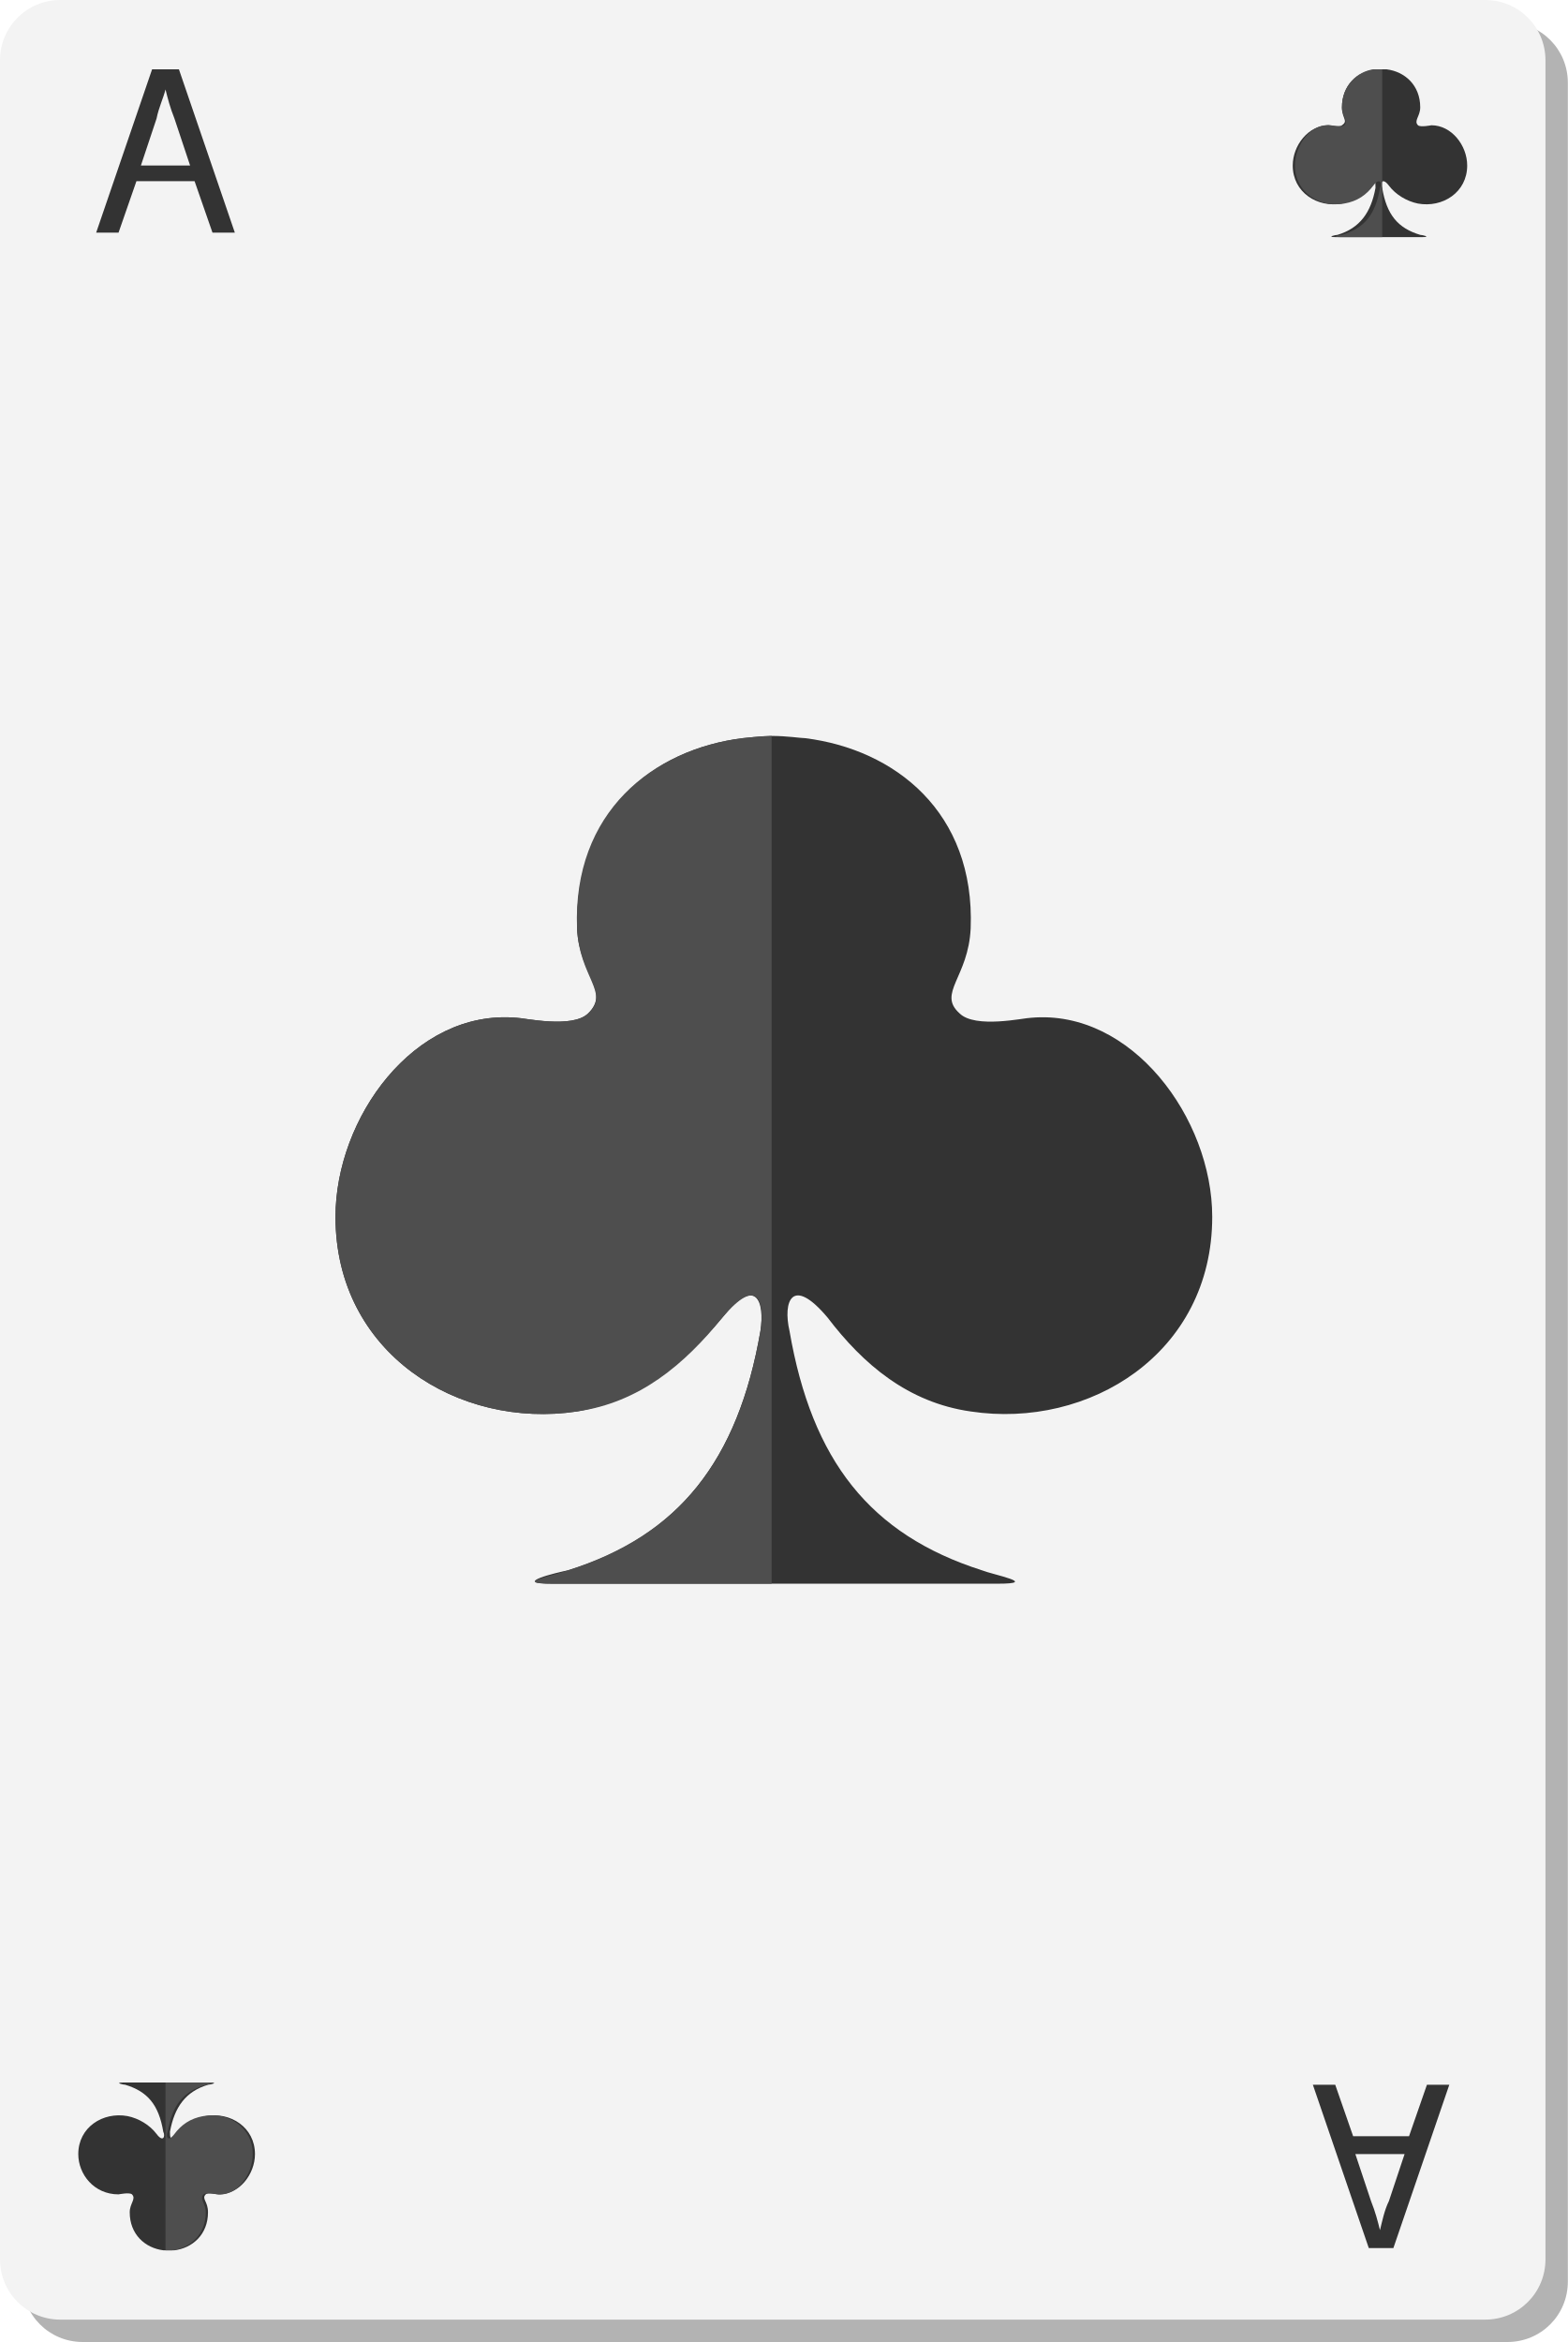
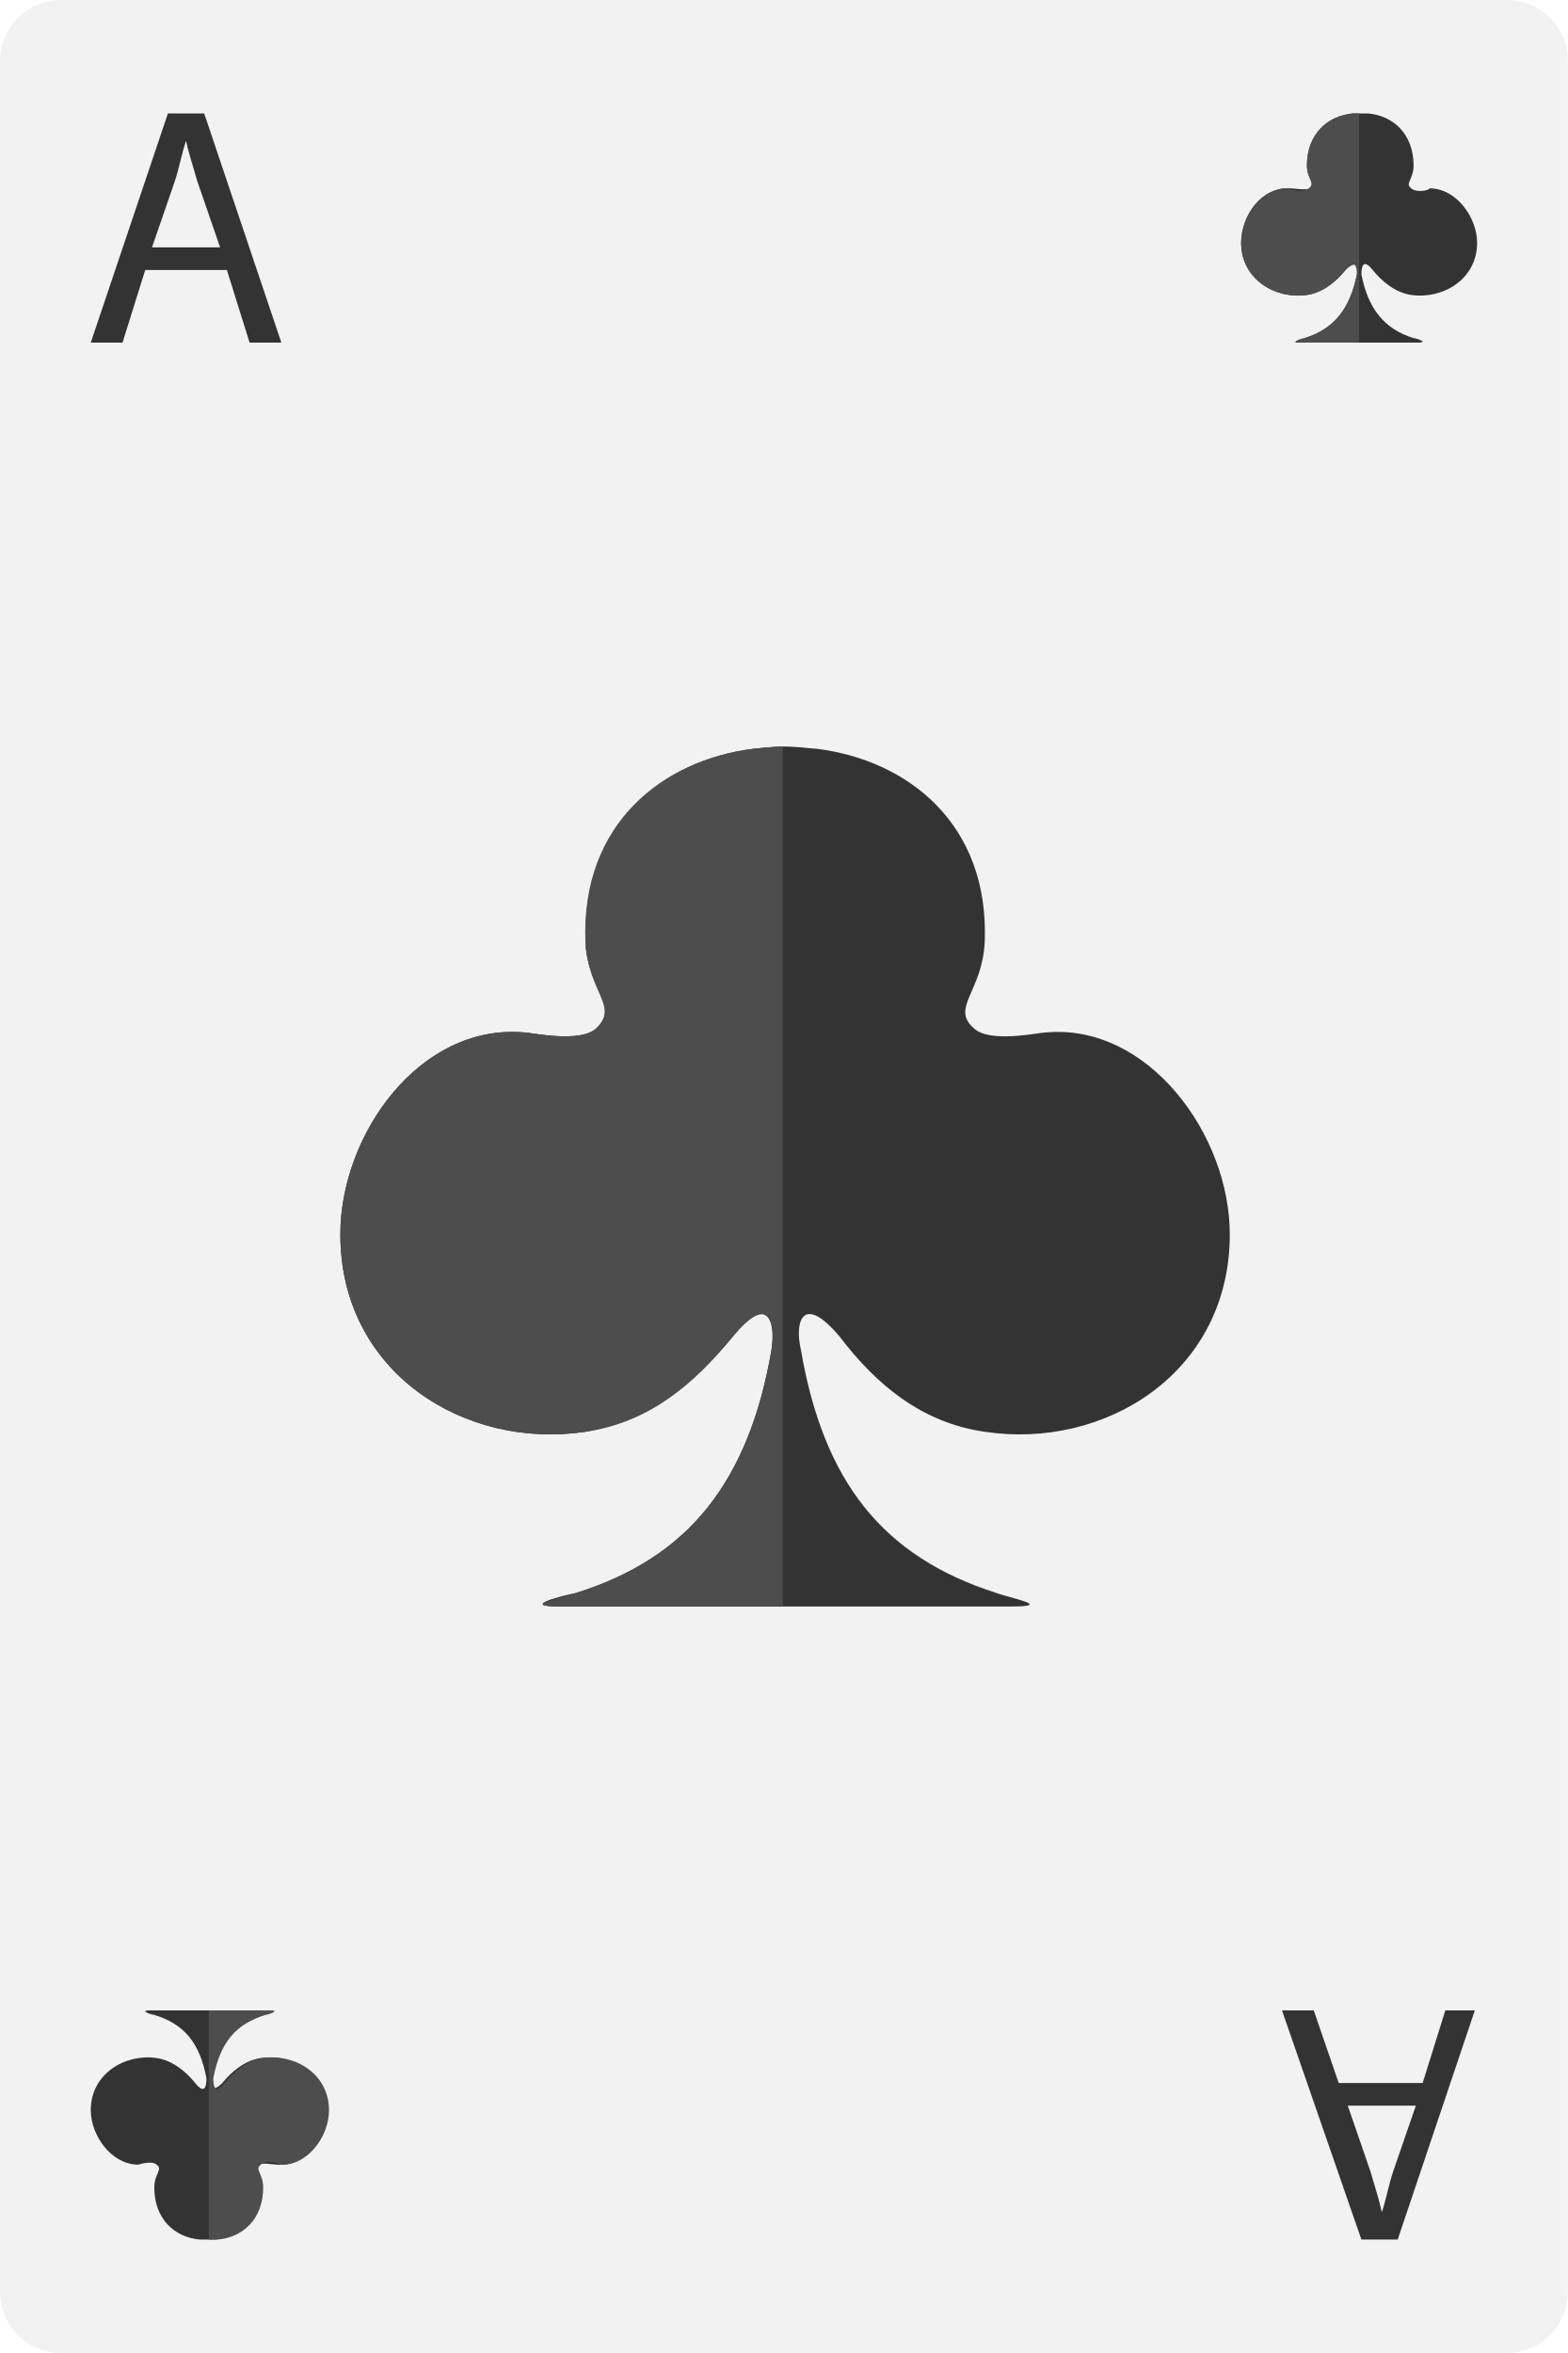
- <svg xmlns="http://www.w3.org/2000/svg" version="1.1" id="Layer_1" x="0px" y="0px" viewBox="0 0 70.1 104.7" style="enable-background:new 0 0 70.1 104.7;" xml:space="preserve">
+ <svg xmlns="http://www.w3.org/2000/svg" version="1.1" id="Layer_1" x="0px" y="0px" viewBox="0 0 69.1 103.7" style="enable-background:new 0 0 69.1 103.7;" xml:space="preserve">
  <style type="text/css">
- 	.st0{fill:#B3B3B3;}
- 	.st1{fill:#F3F3F3;}
- 	.st2{fill:#333333;}
- 	.st3{fill:#4E4E4E;}
+ 	.st0{fill:#F2F2F2;}
+ 	.st1{fill:#333333;}
+ 	.st2{fill:#4D4D4D;}
</style>
-   <path class="st0" d="M70.1,102c0,1.5-1.2,2.7-2.7,2.7H3.7c-1.5,0-2.7-1.2-2.7-2.7V3.7C1,2.2,2.2,1,3.7,1h63.7c1.5,0,2.7,1.2,2.7,2.7  V102z" />
  <g>
-     <path class="st1" d="M69.1,101c0,1.5-1.2,2.7-2.7,2.7H2.7c-1.5,0-2.7-1.2-2.7-2.7V2.7C0,1.2,1.2,0,2.7,0h63.7   c1.5,0,2.7,1.2,2.7,2.7V101z" />
+     <path class="st0" d="M69.1,101c0,1.5-1.2,2.7-2.7,2.7H2.7c-1.5,0-2.7-1.2-2.7-2.7V2.7C0,1.2,1.2,0,2.7,0h63.7   c1.5,0,2.7,1.2,2.7,2.7V101z" />
    <g>
-       <path class="st2" d="M54.2,54.4c0,6.1-5.5,9.5-10.8,8.7c-2.8-0.4-4.8-2.1-6.4-4.2c-1.6-1.9-2-0.7-1.7,0.6c1,5.8,3.6,9.1,8.6,10.7    c0.5,0.2,2.6,0.6,0.7,0.6H24.7c-1.9,0,0.2-0.5,0.7-0.6c4.9-1.5,7.6-4.9,8.6-10.7c0.2-1.3-0.2-2.5-1.7-0.6c-1.7,2-3.7,3.7-6.5,4.2    C20.5,63.9,15,60.5,15,54.4l0,0c0-4.4,3.5-9.3,8.1-8.9c0.3,0,2.5,0.5,3.2-0.2c1-1-0.4-1.7-0.5-3.8l0,0c-0.1-5.2,3.4-8,7.4-8.5l0,0    c0,0,0.9-0.1,1.3-0.1c0.7,0,1.3,0.1,1.5,0.1l0,0c4,0.5,7.6,3.3,7.4,8.5l0,0c-0.1,2.2-1.5,2.9-0.5,3.8c0.7,0.7,2.9,0.2,3.2,0.2    C50.6,45.1,54.2,50,54.2,54.4L54.2,54.4z" />
-       <path class="st3" d="M34.5,32.9L34.5,32.9c-0.4,0-1.3,0.1-1.3,0.1l0,0c-4,0.5-7.6,3.3-7.4,8.5l0,0c0.1,2.2,1.5,2.9,0.5,3.8    c-0.7,0.7-2.9,0.2-3.2,0.2C18.5,45.1,15,50,15,54.4l0,0c0,6.1,5.5,9.5,10.8,8.7c2.8-0.4,4.8-2.1,6.5-4.2c1.6-1.9,1.9-0.7,1.7,0.6    c-1,5.8-3.6,9.1-8.6,10.7c-0.5,0.2-2.6,0.6-0.7,0.6h9.8V32.9z" />
+       <path class="st1" d="M54.2,54.4c0,6.1-5.5,9.5-10.8,8.7c-2.8-0.4-4.8-2.1-6.4-4.2c-1.6-1.9-2-0.7-1.7,0.6c1,5.8,3.6,9.1,8.6,10.7    c0.5,0.2,2.6,0.6,0.7,0.6H24.7c-1.9,0,0.2-0.5,0.7-0.6c4.9-1.5,7.6-4.9,8.6-10.7c0.2-1.3-0.2-2.5-1.7-0.6c-1.7,2-3.7,3.7-6.5,4.2    C20.5,63.9,15,60.5,15,54.4v0c0-4.4,3.5-9.3,8.1-8.9c0.3,0,2.5,0.5,3.2-0.2c1-1-0.4-1.7-0.5-3.8v0c-0.1-5.2,3.4-8,7.4-8.5v0    c0,0,0.9-0.1,1.3-0.1c0.7,0,1.3,0.1,1.5,0.1v0c4,0.5,7.6,3.3,7.4,8.5v0c-0.1,2.2-1.5,2.9-0.5,3.8c0.7,0.7,2.9,0.2,3.2,0.2    C50.6,45.1,54.2,50,54.2,54.4L54.2,54.4z" />
+       <path class="st2" d="M34.5,32.9C34.5,32.9,34.5,32.9,34.5,32.9c-0.4,0-1.3,0.1-1.3,0.1v0c-4,0.5-7.6,3.3-7.4,8.5v0    c0.1,2.2,1.5,2.9,0.5,3.8c-0.7,0.7-2.9,0.2-3.2,0.2C18.5,45.1,15,50,15,54.4v0c0,6.1,5.5,9.5,10.8,8.7c2.8-0.4,4.8-2.1,6.5-4.2    c1.6-1.9,1.9-0.7,1.7,0.6c-1,5.8-3.6,9.1-8.6,10.7c-0.5,0.2-2.6,0.6-0.7,0.6h9.8V32.9z" />
    </g>
    <g>
-       <path class="st2" d="M6.1,8.1l-0.8,2.3h-1l2.5-7.3H8l2.5,7.3h-1L8.7,8.1H6.1z M8.5,7.4L7.8,5.3C7.6,4.8,7.5,4.4,7.4,4l0,0    C7.3,4.4,7.1,4.8,7,5.3L6.3,7.4H8.5z" />
+       <path class="st1" d="M6.4,11.9l-1,3.2H4L7.4,5H9l3.4,10.1h-1.4L10,11.9H6.4z M9.7,10.9L8.7,8C8.5,7.3,8.3,6.7,8.2,6.2h0    C8,6.8,7.9,7.4,7.7,8l-1,2.9H9.7z" />
    </g>
    <g>
-       <path class="st2" d="M63,95.5l0.8-2.3h1l-2.5,7.3h-1.1l-2.5-7.3h1l0.8,2.3H63z M60.6,96.3l0.7,2.1c0.2,0.5,0.3,0.9,0.4,1.3l0,0    c0.1-0.4,0.2-0.9,0.4-1.3l0.7-2.1H60.6z" />
+       <path class="st1" d="M62.7,91.8l1-3.2h1.3l-3.4,10.1h-1.6l-3.5-10.1h1.4l1.1,3.2H62.7z M59.4,92.8l1,2.9c0.2,0.7,0.4,1.3,0.5,1.8    h0c0.2-0.6,0.3-1.2,0.5-1.8l1-2.9H59.4z" />
    </g>
    <g>
-       <path class="st2" d="M3.5,96.3c0-1.2,1.1-1.9,2.2-1.7c0.5,0.1,1,0.4,1.3,0.8s0.4,0.1,0.3-0.1c-0.2-1.2-0.7-1.8-1.7-2.1    c-0.1,0-0.5-0.1-0.1-0.1h3.9c0.4,0,0,0.1-0.1,0.1c-1,0.3-1.5,1-1.7,2.1c0,0.2,0,0.5,0.3,0.1s0.7-0.7,1.3-0.8    c1.1-0.2,2.2,0.5,2.2,1.7l0,0c0,0.9-0.7,1.8-1.6,1.8c-0.1,0-0.5-0.1-0.6,0c-0.2,0.2,0.1,0.3,0.1,0.8l0,0c0,1-0.7,1.6-1.5,1.7l0,0    H7.6c-0.1,0-0.3,0-0.3,0l0,0c-0.8-0.1-1.5-0.7-1.5-1.7l0,0c0-0.4,0.3-0.6,0.1-0.8c-0.1-0.1-0.6,0-0.6,0    C4.2,98.1,3.5,97.2,3.5,96.3L3.5,96.3z" />
-       <path class="st3" d="M7.4,100.6L7.4,100.6c0.1,0,0.3,0,0.3,0l0,0c0.8-0.1,1.5-0.7,1.5-1.7l0,0c0-0.4-0.3-0.6-0.1-0.8    c0.1-0.1,0.6,0,0.6,0c0.9,0.1,1.6-0.9,1.6-1.8l0,0c0-1.2-1.1-1.9-2.2-1.7c-0.6,0.1-1,0.4-1.3,0.8s-0.4,0.1-0.3-0.1    c0.2-1.2,0.7-1.8,1.7-2.1c0.1,0,0.5-0.1,0.1-0.1H7.4V100.6z" />
+       <path class="st1" d="M4,93c0-1.6,1.5-2.5,2.9-2.3c0.7,0.1,1.3,0.6,1.7,1.1c0.4,0.5,0.5,0.2,0.5-0.2c-0.3-1.6-1-2.4-2.3-2.8    c-0.1,0-0.7-0.2-0.2-0.2h5.2c0.5,0,0,0.1-0.2,0.2c-1.3,0.4-2,1.3-2.3,2.8c-0.1,0.3,0,0.7,0.5,0.2c0.4-0.5,1-1,1.7-1.1    c1.4-0.2,2.9,0.7,2.9,2.3l0,0c0,1.2-0.9,2.5-2.2,2.4c-0.1,0-0.7-0.1-0.8,0c-0.3,0.3,0.1,0.4,0.1,1l0,0c0,1.4-0.9,2.1-2,2.3l0,0    c0,0-0.2,0-0.3,0c-0.2,0-0.3,0-0.4,0l0,0c-1.1-0.1-2-0.9-2-2.3l0,0c0-0.6,0.4-0.8,0.1-1c-0.2-0.2-0.8,0-0.8,0    C4.9,95.4,4,94.1,4,93L4,93z" />
+       <path class="st2" d="M9.2,98.7C9.2,98.7,9.2,98.7,9.2,98.7c0.1,0,0.4,0,0.4,0l0,0c1.1-0.1,2-0.9,2-2.3l0,0c0-0.6-0.4-0.8-0.1-1    c0.2-0.2,0.8-0.1,0.8,0c1.2,0.1,2.2-1.2,2.2-2.4l0,0c0-1.6-1.5-2.5-2.9-2.3c-0.7,0.1-1.3,0.6-1.7,1.1c-0.4,0.5-0.5,0.2-0.5-0.2    c0.3-1.6,1-2.4,2.3-2.8c0.1,0,0.7-0.2,0.2-0.2H9.2V98.7z" />
    </g>
    <g>
-       <path class="st2" d="M65.6,7.4c0,1.2-1.1,1.9-2.2,1.7c-0.5-0.1-1-0.4-1.3-0.8c-0.3-0.4-0.4-0.1-0.3,0.1c0.2,1.2,0.7,1.8,1.7,2.1    c0.1,0,0.5,0.1,0.1,0.1h-3.9c-0.4,0,0-0.1,0.1-0.1c1-0.3,1.5-1,1.7-2.1c0-0.3,0-0.5-0.3-0.1C60.9,8.7,60.5,9,60,9.1    c-1.1,0.2-2.2-0.5-2.2-1.7l0,0c0-0.9,0.7-1.8,1.6-1.8c0.1,0,0.5,0.1,0.6,0c0.3-0.2,0-0.3,0-0.8l0,0c0-1,0.7-1.6,1.5-1.7l0,0h0.2    c0.1,0,0.3,0,0.3,0l0,0c0.8,0.1,1.5,0.7,1.5,1.7l0,0c0,0.4-0.3,0.6-0.1,0.8c0.1,0.1,0.6,0,0.6,0C64.9,5.6,65.6,6.5,65.6,7.4    L65.6,7.4z" />
-       <path class="st3" d="M61.7,3.1L61.7,3.1c-0.1,0-0.3,0-0.3,0l0,0C60.7,3.2,60,3.8,60,4.8l0,0c0,0.4,0.3,0.6,0.1,0.8    c-0.1,0.1-0.6,0-0.6,0c-0.9-0.1-1.6,0.9-1.6,1.8l0,0c0,1.2,1.1,1.9,2.2,1.7c0.6-0.1,1-0.4,1.3-0.8c0.3-0.4,0.4-0.1,0.3,0.1    c-0.2,1.2-0.7,1.8-1.7,2.1c-0.1,0-0.5,0.1-0.1,0.1h1.9V3.1H61.7z" />
+       <path class="st1" d="M65.1,10.7c0,1.6-1.5,2.5-2.9,2.3c-0.7-0.1-1.3-0.6-1.7-1.1c-0.4-0.5-0.5-0.2-0.5,0.2c0.3,1.5,1,2.4,2.3,2.8    c0.1,0,0.7,0.2,0.2,0.2h-5.2c-0.5,0,0-0.1,0.2-0.2c1.3-0.4,2-1.3,2.3-2.8c0.1-0.3,0-0.7-0.5-0.2c-0.4,0.5-1,1-1.7,1.1    c-1.4,0.2-2.9-0.7-2.9-2.3v0c0-1.2,0.9-2.5,2.2-2.4c0.1,0,0.7,0.1,0.8,0c0.3-0.3-0.1-0.4-0.1-1v0c0-1.4,0.9-2.1,2-2.3v0    c0,0,0.2,0,0.3,0c0.2,0,0.3,0,0.4,0v0c1.1,0.1,2,0.9,2,2.3v0c0,0.6-0.4,0.8-0.1,1c0.2,0.2,0.8,0.1,0.8,0    C64.2,8.3,65.1,9.6,65.1,10.7L65.1,10.7z" />
+       <path class="st2" d="M59.9,5C59.9,5,59.9,5,59.9,5c-0.1,0-0.3,0-0.3,0v0c-1.1,0.1-2,0.9-2,2.3v0c0,0.6,0.4,0.8,0.1,1    c-0.2,0.2-0.8,0.1-0.8,0c-1.2-0.1-2.2,1.2-2.2,2.4v0c0,1.6,1.5,2.5,2.9,2.3c0.7-0.1,1.3-0.6,1.7-1.1c0.4-0.5,0.5-0.2,0.5,0.2    c-0.3,1.5-1,2.4-2.3,2.8c-0.1,0-0.7,0.2-0.2,0.2h2.6V5z" />
    </g>
  </g>
</svg>
